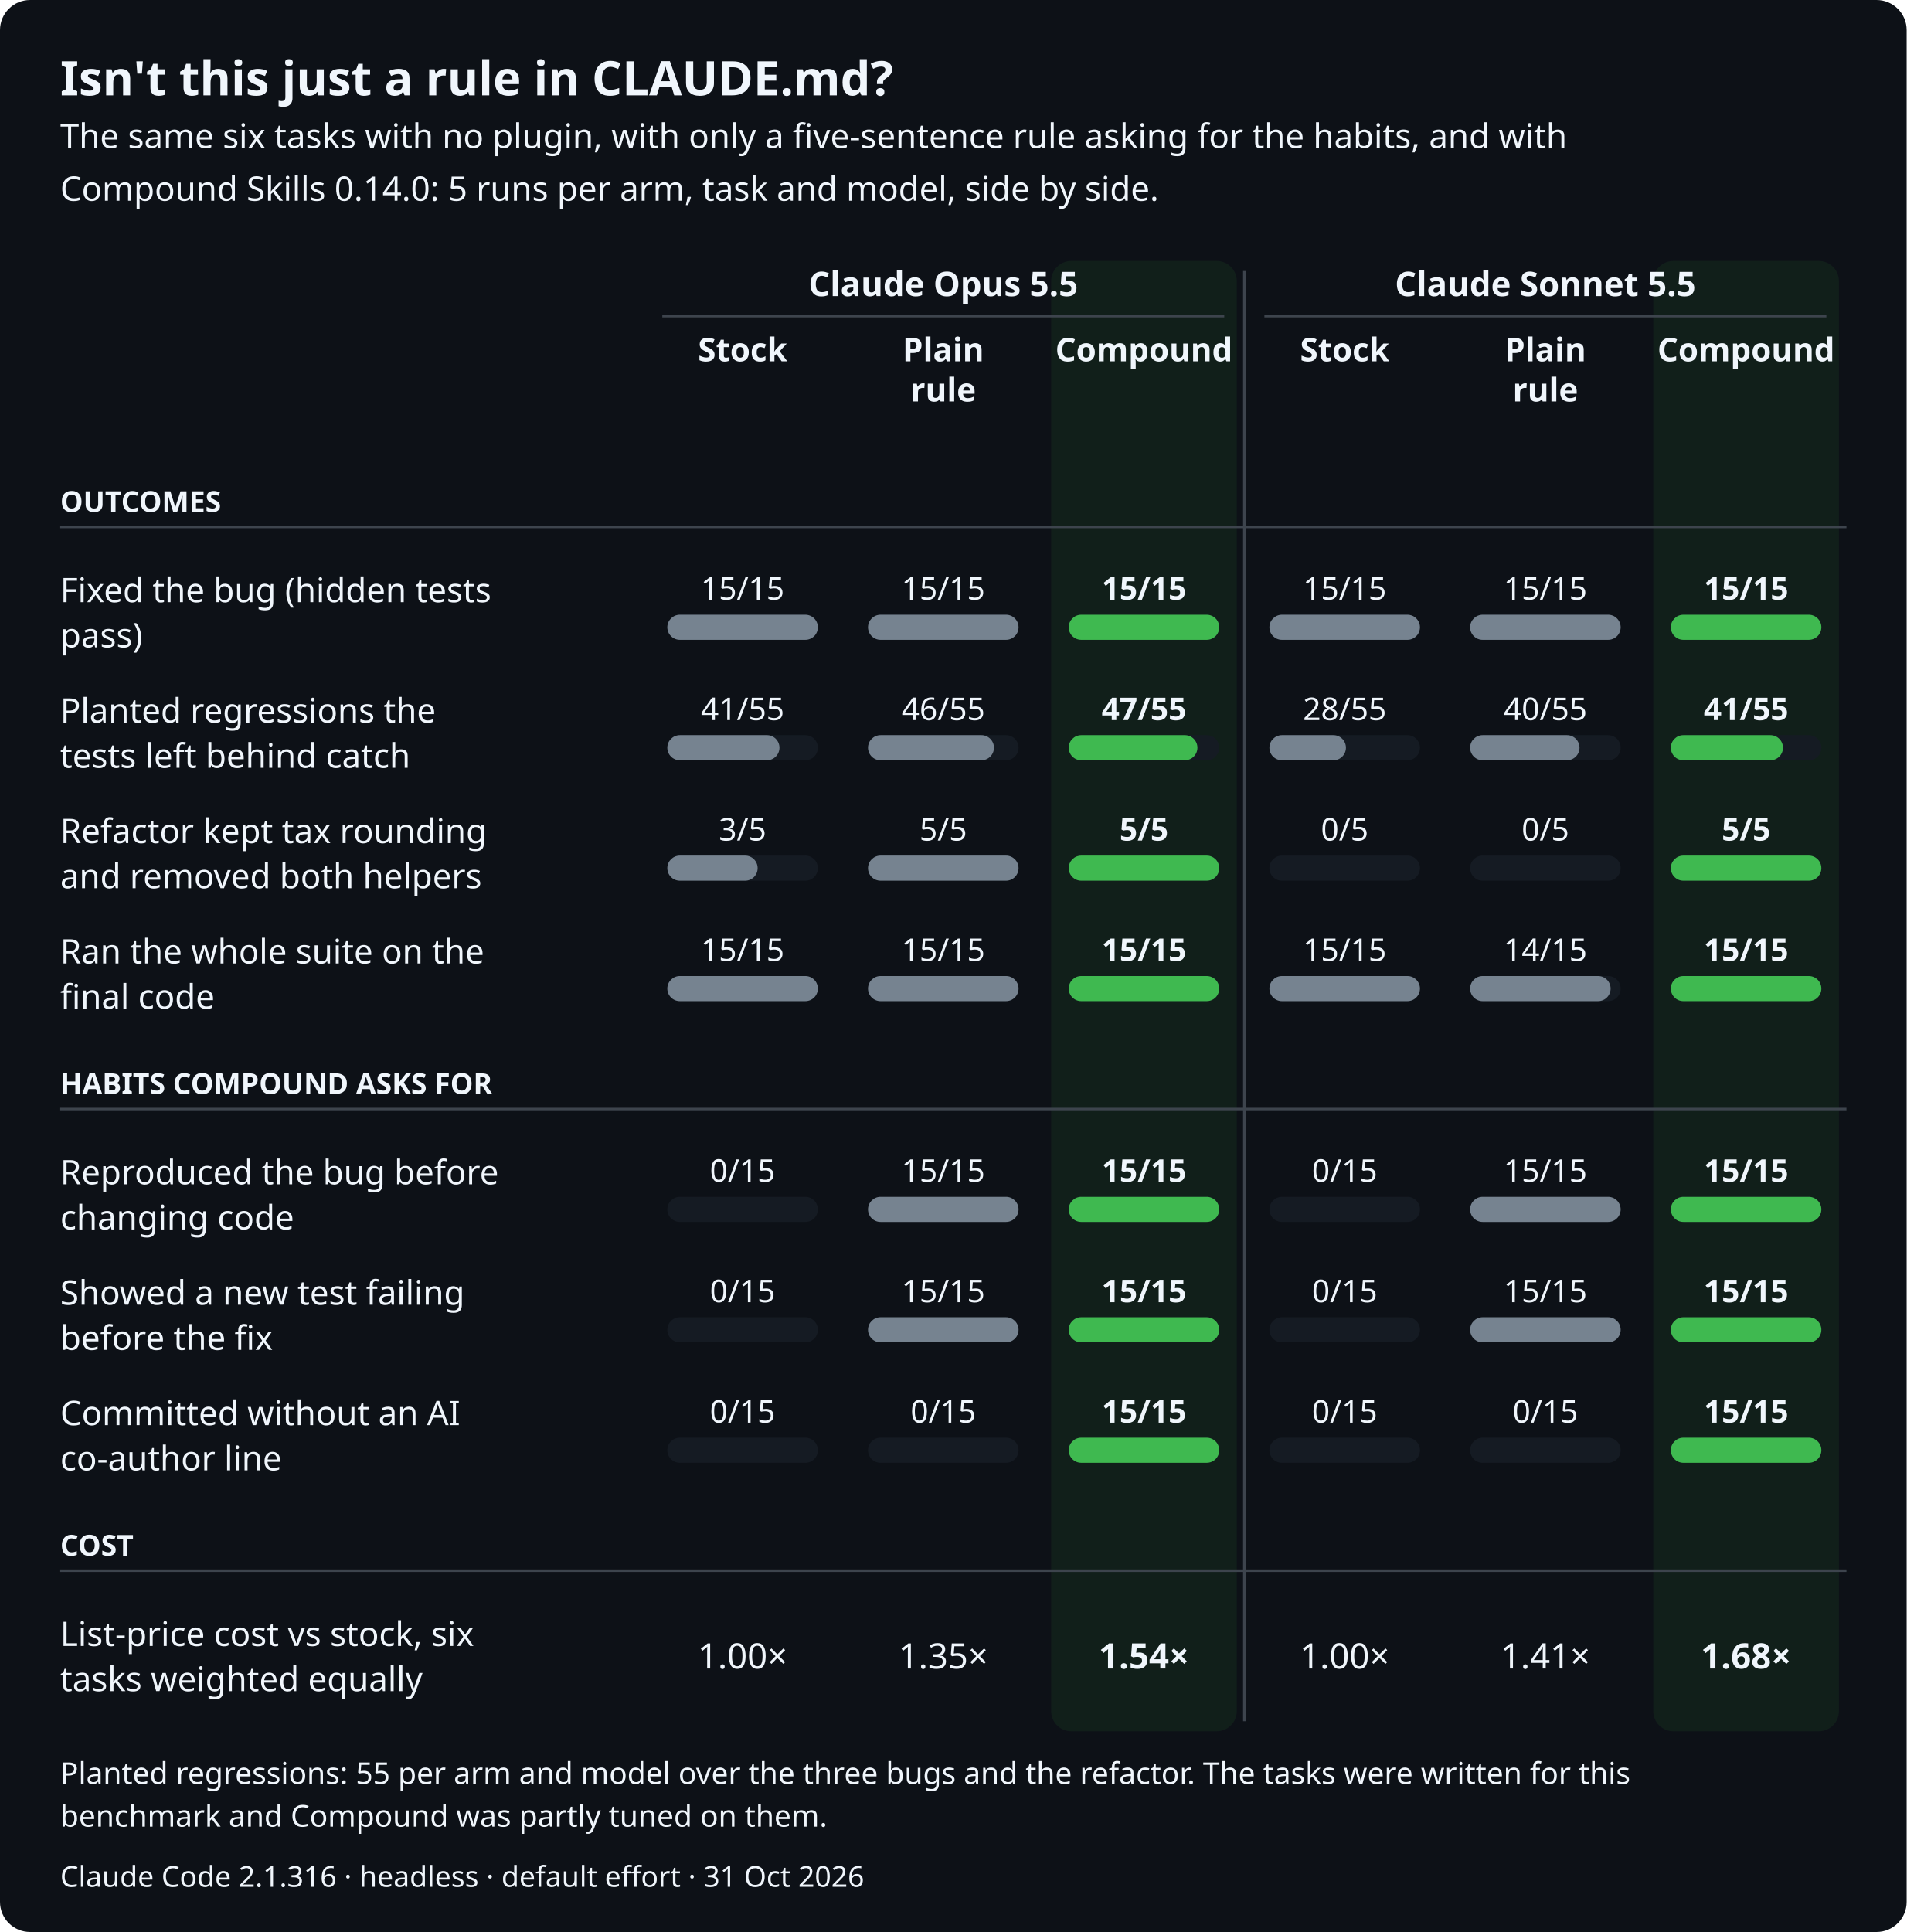
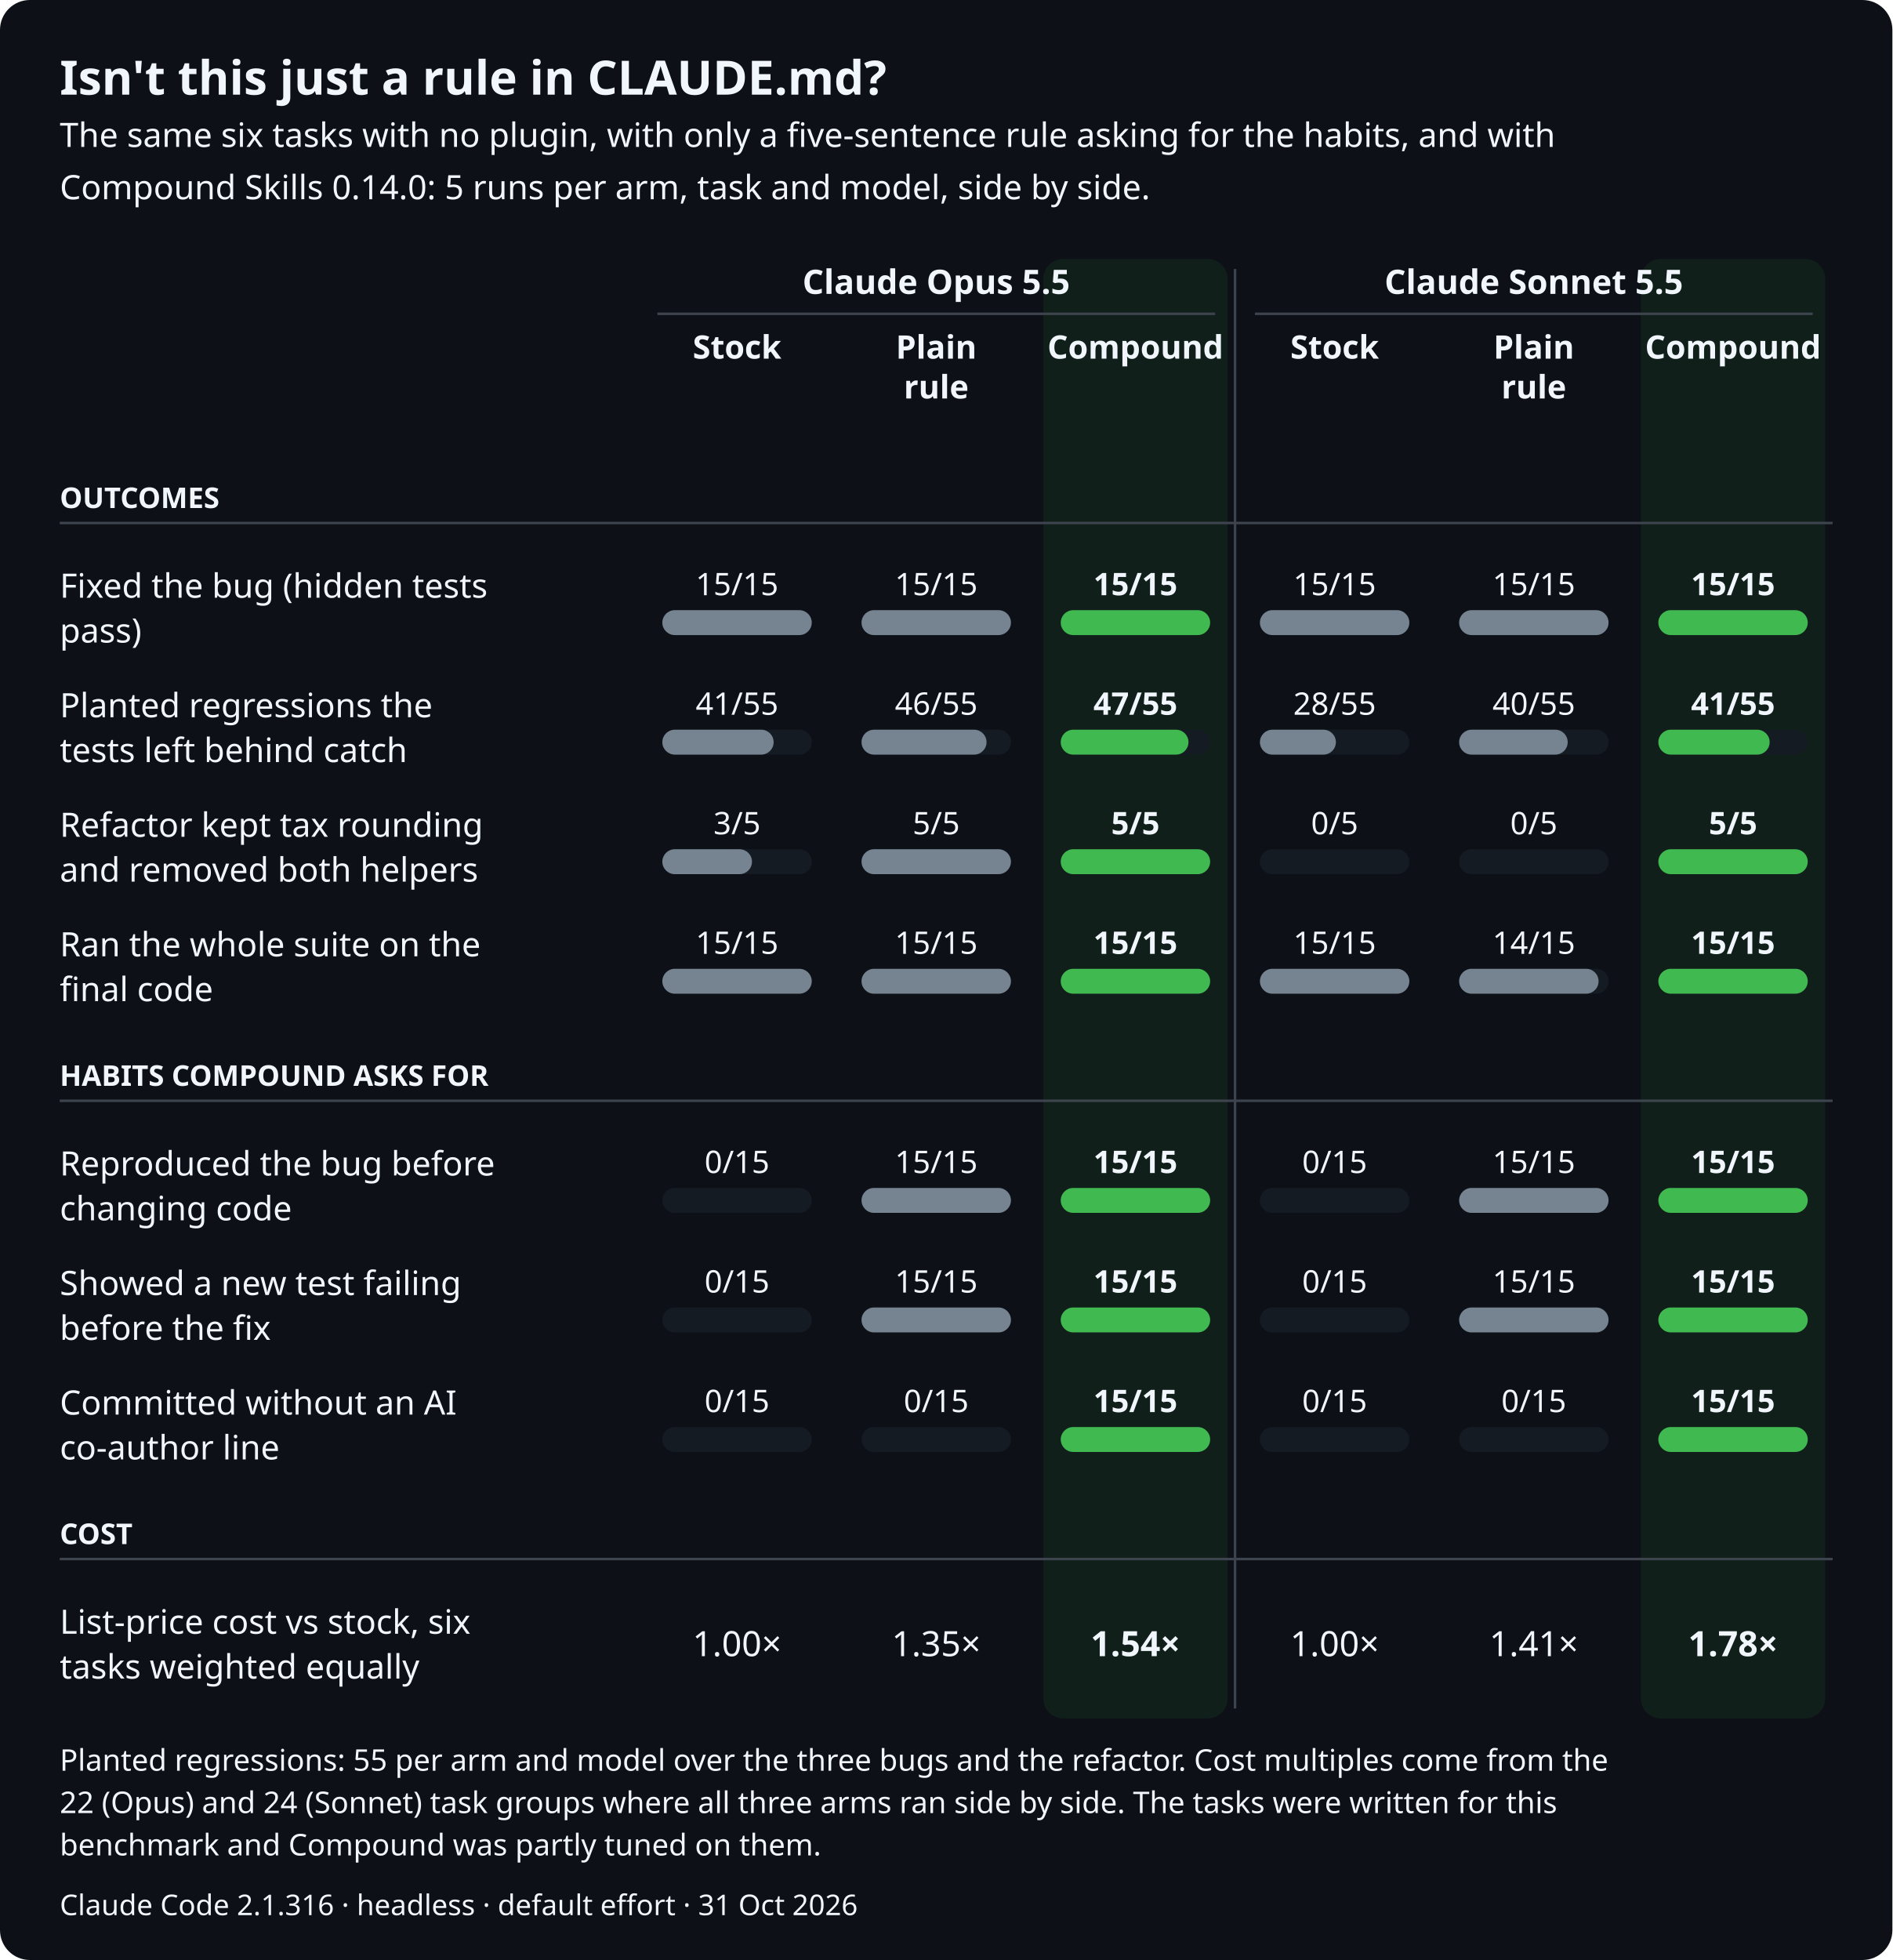
- <svg xmlns="http://www.w3.org/2000/svg" width="760" height="770" viewBox="0 0 760 770" role="img" aria-labelledby="title desc">
+ <svg xmlns="http://www.w3.org/2000/svg" width="760" height="787" viewBox="0 0 760 787" role="img" aria-labelledby="title desc">
  <style>text{font-family:-apple-system,BlinkMacSystemFont,'Segoe UI','Noto Sans',Helvetica,Arial,sans-serif;fill:#f0f6fc;font-variant-numeric:tabular-nums}.mono{font-family:ui-monospace,SFMono-Regular,'SF Mono',Menlo,Consolas,'Liberation Mono',monospace}</style>
-   <rect width="760" height="770" rx="12" fill="#0d1117" />
+   <rect width="760" height="787" rx="12" fill="#0d1117" />
  <text x="24.0" y="38.0" font-size="19" font-weight="600">Isn't this just a rule in CLAUDE.md?</text>
  <text x="24.0" y="59.0" font-size="13.5" fill="#b1bac4">The same six tasks with no plugin, with only a five-sentence rule asking for the habits, and with</text>
  <text x="24.0" y="80.0" font-size="13.5" fill="#b1bac4">Compound Skills 0.14.0: 5 runs per arm, task and model, side by side.</text>
  <rect x="419.0" y="104.0" width="74.0" height="586.0" rx="8" fill="#142a1d" fill-opacity="0.55" />
  <rect x="659.0" y="104.0" width="74.0" height="586.0" rx="8" fill="#142a1d" fill-opacity="0.55" />
  <line x1="496.0" y1="108.0" x2="496.0" y2="686.0" stroke="#3d444d" stroke-width="1" />
  <text x="376.0" y="118.0" font-size="13.5" font-weight="600" text-anchor="middle">Claude Opus 5.5</text>
  <line x1="264.0" y1="126.0" x2="488.0" y2="126.0" stroke="#3d444d" stroke-width="1" />
  <text x="616.0" y="118.0" font-size="13.5" font-weight="600" text-anchor="middle">Claude Sonnet 5.5</text>
  <line x1="504.0" y1="126.0" x2="728.0" y2="126.0" stroke="#3d444d" stroke-width="1" />
  <text x="296.0" y="144.0" font-size="13" font-weight="600" text-anchor="middle">Stock</text>
  <text x="376.0" y="144.0" font-size="13" font-weight="600" text-anchor="middle">Plain</text>
  <text x="376.0" y="160.0" font-size="13" font-weight="600" text-anchor="middle">rule</text>
  <text x="456.0" y="144.0" font-size="13" font-weight="600" text-anchor="middle" fill="#3fb950">Compound</text>
  <text x="536.0" y="144.0" font-size="13" font-weight="600" text-anchor="middle">Stock</text>
  <text x="616.0" y="144.0" font-size="13" font-weight="600" text-anchor="middle">Plain</text>
  <text x="616.0" y="160.0" font-size="13" font-weight="600" text-anchor="middle">rule</text>
  <text x="696.0" y="144.0" font-size="13" font-weight="600" text-anchor="middle" fill="#3fb950">Compound</text>
  <text x="24.0" y="204.0" font-size="11.5" font-weight="600" fill="#b1bac4">OUTCOMES</text>
  <line x1="24.0" y1="210.0" x2="736.0" y2="210.0" stroke="#3d444d" stroke-width="1" />
  <text x="24.0" y="240.0" font-size="13.5">Fixed the bug (hidden tests</text>
  <text x="24.0" y="258.0" font-size="13.5">pass)</text>
  <rect x="266.0" y="245.0" width="60.0" height="10.0" rx="5" fill="#151b23" />
  <rect x="266.0" y="245.0" width="60.0" height="10.0" rx="5" fill="#768390" />
  <text x="296.0" y="239.0" font-size="12.5" text-anchor="middle">15/15</text>
  <rect x="346.0" y="245.0" width="60.0" height="10.0" rx="5" fill="#151b23" />
  <rect x="346.0" y="245.0" width="60.0" height="10.0" rx="5" fill="#768390" />
  <text x="376.0" y="239.0" font-size="12.5" text-anchor="middle">15/15</text>
  <rect x="426.0" y="245.0" width="60.0" height="10.0" rx="5" fill="#151b23" />
  <rect x="426.0" y="245.0" width="60.0" height="10.0" rx="5" fill="#3fb950" />
  <text x="456.0" y="239.0" font-size="12.5" font-weight="600" text-anchor="middle" fill="#3fb950">15/15</text>
  <rect x="506.0" y="245.0" width="60.0" height="10.0" rx="5" fill="#151b23" />
  <rect x="506.0" y="245.0" width="60.0" height="10.0" rx="5" fill="#768390" />
  <text x="536.0" y="239.0" font-size="12.5" text-anchor="middle">15/15</text>
  <rect x="586.0" y="245.0" width="60.0" height="10.0" rx="5" fill="#151b23" />
  <rect x="586.0" y="245.0" width="60.0" height="10.0" rx="5" fill="#768390" />
  <text x="616.0" y="239.0" font-size="12.5" text-anchor="middle">15/15</text>
  <rect x="666.0" y="245.0" width="60.0" height="10.0" rx="5" fill="#151b23" />
  <rect x="666.0" y="245.0" width="60.0" height="10.0" rx="5" fill="#3fb950" />
  <text x="696.0" y="239.0" font-size="12.5" font-weight="600" text-anchor="middle" fill="#3fb950">15/15</text>
  <text x="24.0" y="288.0" font-size="13.5">Planted regressions the</text>
  <text x="24.0" y="306.0" font-size="13.5">tests left behind catch</text>
  <rect x="266.0" y="293.0" width="60.0" height="10.0" rx="5" fill="#151b23" />
  <rect x="266.0" y="293.0" width="44.7" height="10.0" rx="5" fill="#768390" />
  <text x="296.0" y="287.0" font-size="12.5" text-anchor="middle">41/55</text>
  <rect x="346.0" y="293.0" width="60.0" height="10.0" rx="5" fill="#151b23" />
  <rect x="346.0" y="293.0" width="50.2" height="10.0" rx="5" fill="#768390" />
  <text x="376.0" y="287.0" font-size="12.5" text-anchor="middle">46/55</text>
  <rect x="426.0" y="293.0" width="60.0" height="10.0" rx="5" fill="#151b23" />
  <rect x="426.0" y="293.0" width="51.3" height="10.0" rx="5" fill="#3fb950" />
  <text x="456.0" y="287.0" font-size="12.5" font-weight="600" text-anchor="middle" fill="#3fb950">47/55</text>
  <rect x="506.0" y="293.0" width="60.0" height="10.0" rx="5" fill="#151b23" />
  <rect x="506.0" y="293.0" width="30.5" height="10.0" rx="5" fill="#768390" />
  <text x="536.0" y="287.0" font-size="12.5" text-anchor="middle">28/55</text>
  <rect x="586.0" y="293.0" width="60.0" height="10.0" rx="5" fill="#151b23" />
  <rect x="586.0" y="293.0" width="43.6" height="10.0" rx="5" fill="#768390" />
  <text x="616.0" y="287.0" font-size="12.5" text-anchor="middle">40/55</text>
  <rect x="666.0" y="293.0" width="60.0" height="10.0" rx="5" fill="#151b23" />
  <rect x="666.0" y="293.0" width="44.7" height="10.0" rx="5" fill="#3fb950" />
  <text x="696.0" y="287.0" font-size="12.5" font-weight="600" text-anchor="middle" fill="#3fb950">41/55</text>
  <text x="24.0" y="336.0" font-size="13.5">Refactor kept tax rounding</text>
  <text x="24.0" y="354.0" font-size="13.5">and removed both helpers</text>
  <rect x="266.0" y="341.0" width="60.0" height="10.0" rx="5" fill="#151b23" />
  <rect x="266.0" y="341.0" width="36.0" height="10.0" rx="5" fill="#768390" />
  <text x="296.0" y="335.0" font-size="12.5" text-anchor="middle">3/5</text>
  <rect x="346.0" y="341.0" width="60.0" height="10.0" rx="5" fill="#151b23" />
  <rect x="346.0" y="341.0" width="60.0" height="10.0" rx="5" fill="#768390" />
  <text x="376.0" y="335.0" font-size="12.5" text-anchor="middle">5/5</text>
  <rect x="426.0" y="341.0" width="60.0" height="10.0" rx="5" fill="#151b23" />
  <rect x="426.0" y="341.0" width="60.0" height="10.0" rx="5" fill="#3fb950" />
  <text x="456.0" y="335.0" font-size="12.5" font-weight="600" text-anchor="middle" fill="#3fb950">5/5</text>
  <rect x="506.0" y="341.0" width="60.0" height="10.0" rx="5" fill="#151b23" />
  <text x="536.0" y="335.0" font-size="12.5" text-anchor="middle">0/5</text>
  <rect x="586.0" y="341.0" width="60.0" height="10.0" rx="5" fill="#151b23" />
  <text x="616.0" y="335.0" font-size="12.5" text-anchor="middle">0/5</text>
  <rect x="666.0" y="341.0" width="60.0" height="10.0" rx="5" fill="#151b23" />
  <rect x="666.0" y="341.0" width="60.0" height="10.0" rx="5" fill="#3fb950" />
  <text x="696.0" y="335.0" font-size="12.5" font-weight="600" text-anchor="middle" fill="#3fb950">5/5</text>
  <text x="24.0" y="384.0" font-size="13.5">Ran the whole suite on the</text>
  <text x="24.0" y="402.0" font-size="13.5">final code</text>
  <rect x="266.0" y="389.0" width="60.0" height="10.0" rx="5" fill="#151b23" />
  <rect x="266.0" y="389.0" width="60.0" height="10.0" rx="5" fill="#768390" />
  <text x="296.0" y="383.0" font-size="12.5" text-anchor="middle">15/15</text>
  <rect x="346.0" y="389.0" width="60.0" height="10.0" rx="5" fill="#151b23" />
  <rect x="346.0" y="389.0" width="60.0" height="10.0" rx="5" fill="#768390" />
  <text x="376.0" y="383.0" font-size="12.5" text-anchor="middle">15/15</text>
  <rect x="426.0" y="389.0" width="60.0" height="10.0" rx="5" fill="#151b23" />
  <rect x="426.0" y="389.0" width="60.0" height="10.0" rx="5" fill="#3fb950" />
  <text x="456.0" y="383.0" font-size="12.5" font-weight="600" text-anchor="middle" fill="#3fb950">15/15</text>
  <rect x="506.0" y="389.0" width="60.0" height="10.0" rx="5" fill="#151b23" />
  <rect x="506.0" y="389.0" width="60.0" height="10.0" rx="5" fill="#768390" />
  <text x="536.0" y="383.0" font-size="12.5" text-anchor="middle">15/15</text>
  <rect x="586.0" y="389.0" width="60.0" height="10.0" rx="5" fill="#151b23" />
  <rect x="586.0" y="389.0" width="56.0" height="10.0" rx="5" fill="#768390" />
  <text x="616.0" y="383.0" font-size="12.5" text-anchor="middle">14/15</text>
  <rect x="666.0" y="389.0" width="60.0" height="10.0" rx="5" fill="#151b23" />
  <rect x="666.0" y="389.0" width="60.0" height="10.0" rx="5" fill="#3fb950" />
  <text x="696.0" y="383.0" font-size="12.5" font-weight="600" text-anchor="middle" fill="#3fb950">15/15</text>
  <text x="24.0" y="436.0" font-size="11.5" font-weight="600" fill="#b1bac4">HABITS COMPOUND ASKS FOR</text>
  <line x1="24.0" y1="442.0" x2="736.0" y2="442.0" stroke="#3d444d" stroke-width="1" />
  <text x="24.0" y="472.0" font-size="13.5">Reproduced the bug before</text>
  <text x="24.0" y="490.0" font-size="13.5">changing code</text>
  <rect x="266.0" y="477.0" width="60.0" height="10.0" rx="5" fill="#151b23" />
  <text x="296.0" y="471.0" font-size="12.5" text-anchor="middle">0/15</text>
  <rect x="346.0" y="477.0" width="60.0" height="10.0" rx="5" fill="#151b23" />
  <rect x="346.0" y="477.0" width="60.0" height="10.0" rx="5" fill="#768390" />
  <text x="376.0" y="471.0" font-size="12.5" text-anchor="middle">15/15</text>
  <rect x="426.0" y="477.0" width="60.0" height="10.0" rx="5" fill="#151b23" />
  <rect x="426.0" y="477.0" width="60.0" height="10.0" rx="5" fill="#3fb950" />
  <text x="456.0" y="471.0" font-size="12.5" font-weight="600" text-anchor="middle" fill="#3fb950">15/15</text>
  <rect x="506.0" y="477.0" width="60.0" height="10.0" rx="5" fill="#151b23" />
  <text x="536.0" y="471.0" font-size="12.5" text-anchor="middle">0/15</text>
  <rect x="586.0" y="477.0" width="60.0" height="10.0" rx="5" fill="#151b23" />
  <rect x="586.0" y="477.0" width="60.0" height="10.0" rx="5" fill="#768390" />
  <text x="616.0" y="471.0" font-size="12.5" text-anchor="middle">15/15</text>
  <rect x="666.0" y="477.0" width="60.0" height="10.0" rx="5" fill="#151b23" />
  <rect x="666.0" y="477.0" width="60.0" height="10.0" rx="5" fill="#3fb950" />
  <text x="696.0" y="471.0" font-size="12.5" font-weight="600" text-anchor="middle" fill="#3fb950">15/15</text>
  <text x="24.0" y="520.0" font-size="13.5">Showed a new test failing</text>
  <text x="24.0" y="538.0" font-size="13.5">before the fix</text>
  <rect x="266.0" y="525.0" width="60.0" height="10.0" rx="5" fill="#151b23" />
  <text x="296.0" y="519.0" font-size="12.5" text-anchor="middle">0/15</text>
  <rect x="346.0" y="525.0" width="60.0" height="10.0" rx="5" fill="#151b23" />
  <rect x="346.0" y="525.0" width="60.0" height="10.0" rx="5" fill="#768390" />
  <text x="376.0" y="519.0" font-size="12.5" text-anchor="middle">15/15</text>
  <rect x="426.0" y="525.0" width="60.0" height="10.0" rx="5" fill="#151b23" />
  <rect x="426.0" y="525.0" width="60.0" height="10.0" rx="5" fill="#3fb950" />
  <text x="456.0" y="519.0" font-size="12.5" font-weight="600" text-anchor="middle" fill="#3fb950">15/15</text>
  <rect x="506.0" y="525.0" width="60.0" height="10.0" rx="5" fill="#151b23" />
  <text x="536.0" y="519.0" font-size="12.5" text-anchor="middle">0/15</text>
  <rect x="586.0" y="525.0" width="60.0" height="10.0" rx="5" fill="#151b23" />
  <rect x="586.0" y="525.0" width="60.0" height="10.0" rx="5" fill="#768390" />
  <text x="616.0" y="519.0" font-size="12.5" text-anchor="middle">15/15</text>
  <rect x="666.0" y="525.0" width="60.0" height="10.0" rx="5" fill="#151b23" />
  <rect x="666.0" y="525.0" width="60.0" height="10.0" rx="5" fill="#3fb950" />
  <text x="696.0" y="519.0" font-size="12.5" font-weight="600" text-anchor="middle" fill="#3fb950">15/15</text>
  <text x="24.0" y="568.0" font-size="13.5">Committed without an AI</text>
  <text x="24.0" y="586.0" font-size="13.5">co-author line</text>
  <rect x="266.0" y="573.0" width="60.0" height="10.0" rx="5" fill="#151b23" />
  <text x="296.0" y="567.0" font-size="12.5" text-anchor="middle">0/15</text>
  <rect x="346.0" y="573.0" width="60.0" height="10.0" rx="5" fill="#151b23" />
  <text x="376.0" y="567.0" font-size="12.5" text-anchor="middle">0/15</text>
  <rect x="426.0" y="573.0" width="60.0" height="10.0" rx="5" fill="#151b23" />
  <rect x="426.0" y="573.0" width="60.0" height="10.0" rx="5" fill="#3fb950" />
  <text x="456.0" y="567.0" font-size="12.5" font-weight="600" text-anchor="middle" fill="#3fb950">15/15</text>
  <rect x="506.0" y="573.0" width="60.0" height="10.0" rx="5" fill="#151b23" />
  <text x="536.0" y="567.0" font-size="12.5" text-anchor="middle">0/15</text>
  <rect x="586.0" y="573.0" width="60.0" height="10.0" rx="5" fill="#151b23" />
  <text x="616.0" y="567.0" font-size="12.5" text-anchor="middle">0/15</text>
  <rect x="666.0" y="573.0" width="60.0" height="10.0" rx="5" fill="#151b23" />
  <rect x="666.0" y="573.0" width="60.0" height="10.0" rx="5" fill="#3fb950" />
  <text x="696.0" y="567.0" font-size="12.5" font-weight="600" text-anchor="middle" fill="#3fb950">15/15</text>
  <text x="24.0" y="620.0" font-size="11.5" font-weight="600" fill="#b1bac4">COST</text>
  <line x1="24.0" y1="626.0" x2="736.0" y2="626.0" stroke="#3d444d" stroke-width="1" />
  <text x="24.0" y="656.0" font-size="13.5">List-price cost vs stock, six</text>
  <text x="24.0" y="674.0" font-size="13.5">tasks weighted equally</text>
  <text x="296.0" y="665.0" font-size="14" text-anchor="middle">1.00×</text>
  <text x="376.0" y="665.0" font-size="14" text-anchor="middle">1.35×</text>
  <text x="456.0" y="665.0" font-size="14" font-weight="600" text-anchor="middle" fill="#3fb950">1.54×</text>
  <text x="536.0" y="665.0" font-size="14" text-anchor="middle">1.00×</text>
  <text x="616.0" y="665.0" font-size="14" text-anchor="middle">1.41×</text>
-   <text x="696.0" y="665.0" font-size="14" font-weight="600" text-anchor="middle" fill="#3fb950">1.68×</text>
-   <text x="24.0" y="711.0" font-size="12" fill="#b1bac4">Planted regressions: 55 per arm and model over the three bugs and the refactor. The tasks were written for this</text>
-   <text x="24.0" y="728.0" font-size="12" fill="#b1bac4">benchmark and Compound was partly tuned on them.</text>
-   <text x="24.0" y="752.0" font-size="11.5" fill="#b1bac4">Claude Code 2.1.316 · headless · default effort · 31 Oct 2026</text>
+   <text x="696.0" y="665.0" font-size="14" font-weight="600" text-anchor="middle" fill="#3fb950">1.78×</text>
+   <text x="24.0" y="711.0" font-size="12" fill="#b1bac4">Planted regressions: 55 per arm and model over the three bugs and the refactor. Cost multiples come from the</text>
+   <text x="24.0" y="728.0" font-size="12" fill="#b1bac4">22 (Opus) and 24 (Sonnet) task groups where all three arms ran side by side. The tasks were written for this</text>
+   <text x="24.0" y="745.0" font-size="12" fill="#b1bac4">benchmark and Compound was partly tuned on them.</text>
+   <text x="24.0" y="769.0" font-size="11.5" fill="#b1bac4">Claude Code 2.1.316 · headless · default effort · 31 Oct 2026</text>
</svg>
